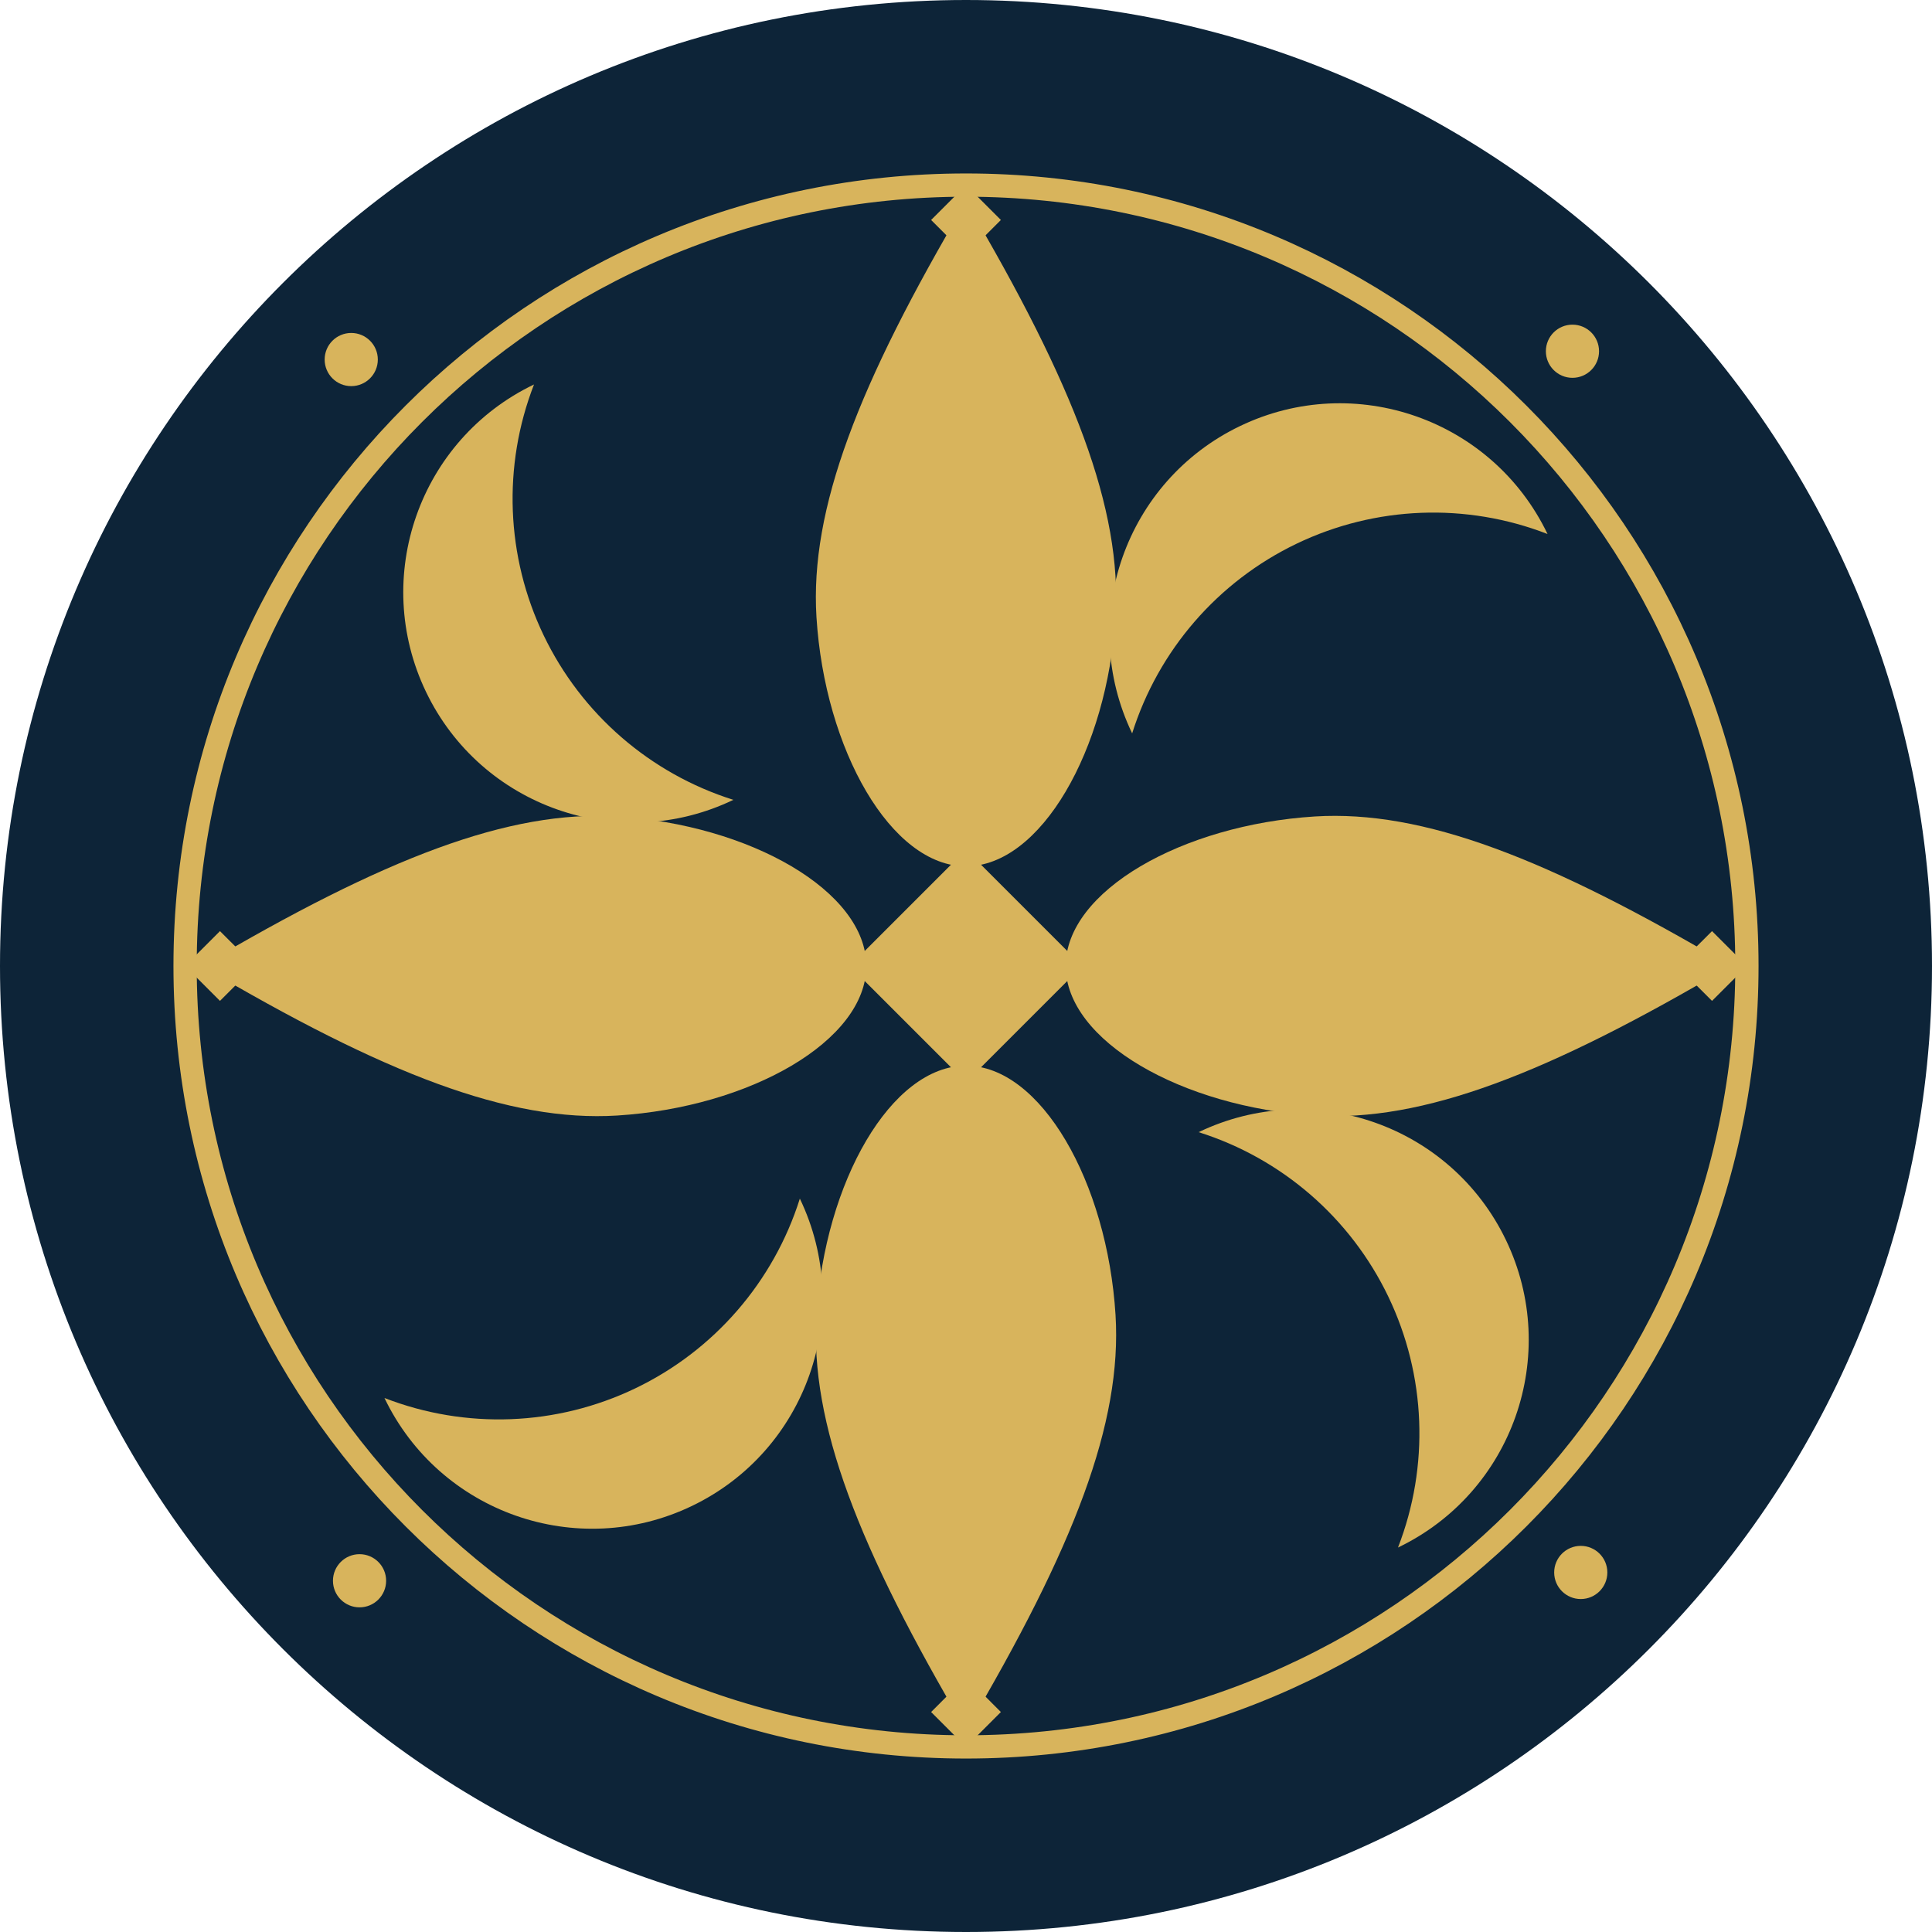
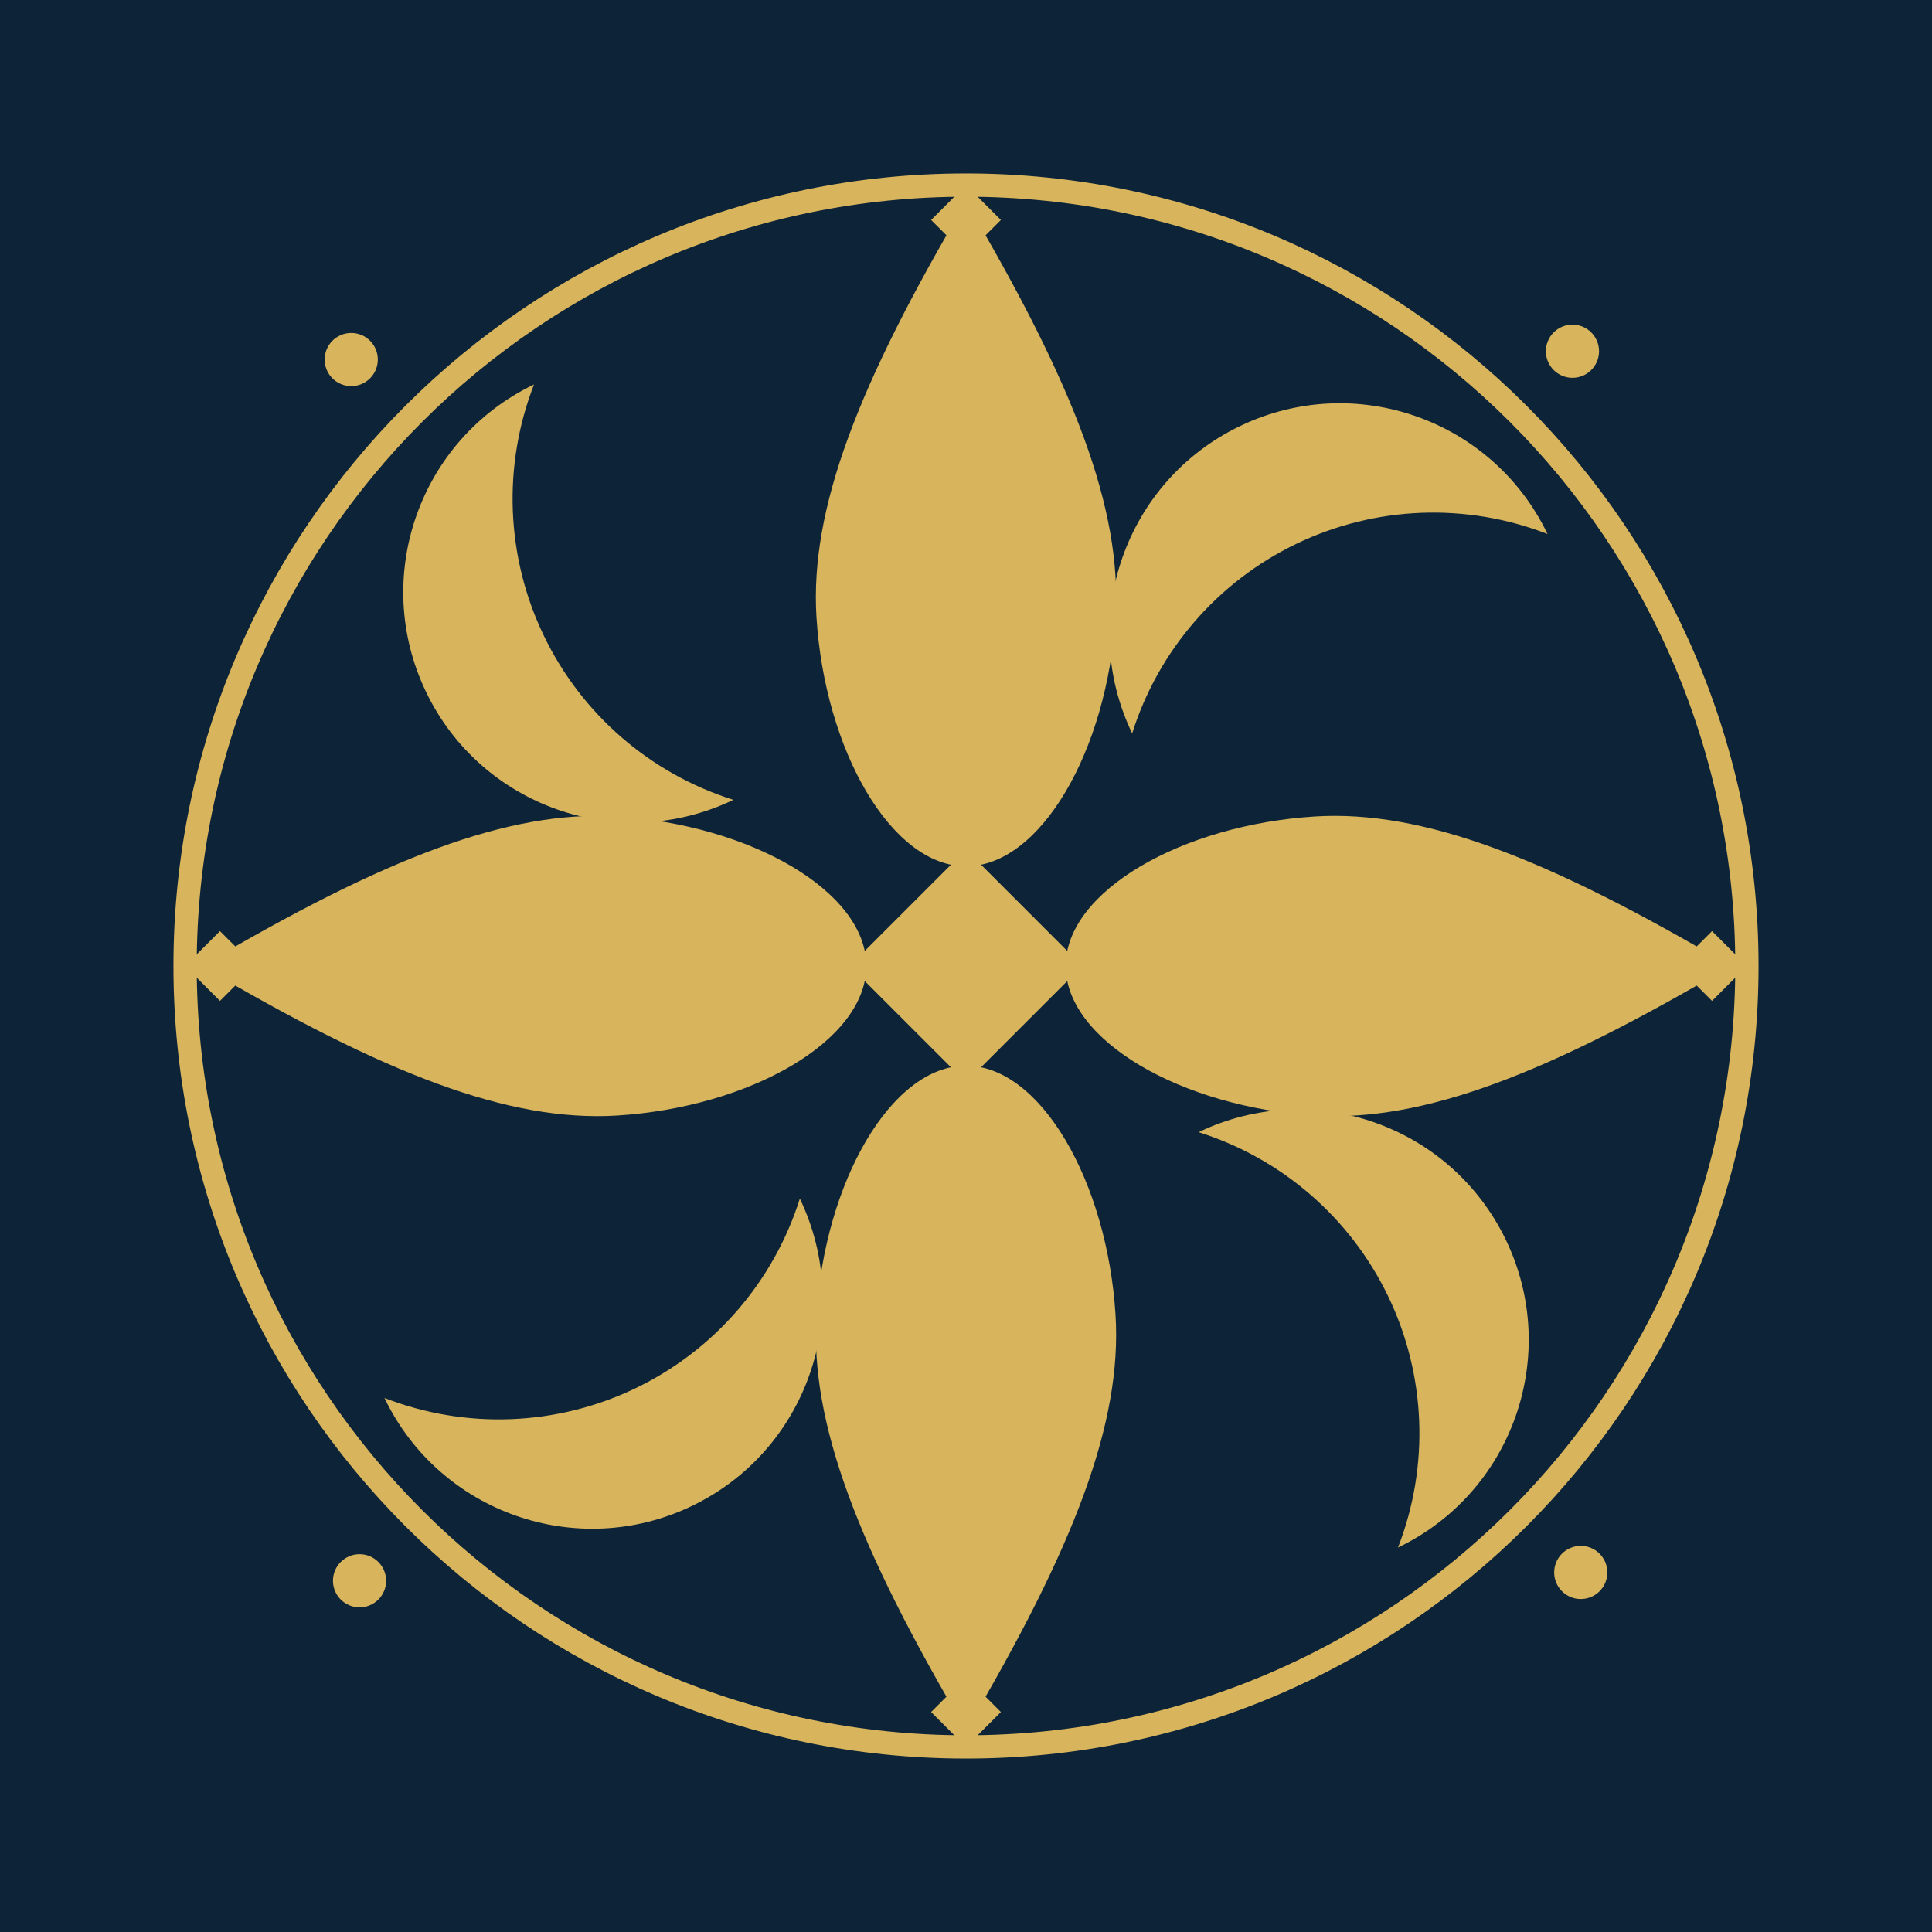
<svg xmlns="http://www.w3.org/2000/svg" viewBox="0 0 100 100">
-   <circle cx="50" cy="50" r="50" fill="#0d2438" />
+   <rect width="100" height="100" fill="#0d2438" />
  <g fill="#d8b45c" transform="translate(50 50) scale(0.86) translate(-50 -50)">
    <circle cx="50" cy="50" r="47" fill="none" stroke="#d8b45c" stroke-width="1.4" />
    <path d="M50,43 L57,50 L50,57 L43,50 Z" />
    <g id="p">
      <path d="M50,44 C45.5,44 41.5,37 41,29 C40.6,22.5 43.5,15 50,4 C56.5,15 59.4,22.5 59,29 C58.5,37 54.5,44 50,44 Z" />
      <path d="M50,3 L52.1,5.1 L50,7.2 L47.9,5.1 Z" />
    </g>
    <use href="#p" transform="rotate(90 50 50)" />
    <use href="#p" transform="rotate(180 50 50)" />
    <use href="#p" transform="rotate(270 50 50)" />
    <g id="s">
      <path d="M60,36 A 19,19 0 0 1 85,24 A 8,8 0 0 0 60,36 Z" />
      <circle cx="86.5" cy="13" r="1.6" />
    </g>
    <use href="#s" transform="rotate(90 50 50)" />
    <use href="#s" transform="rotate(180 50 50)" />
    <use href="#s" transform="rotate(270 50 50)" />
  </g>
</svg>
